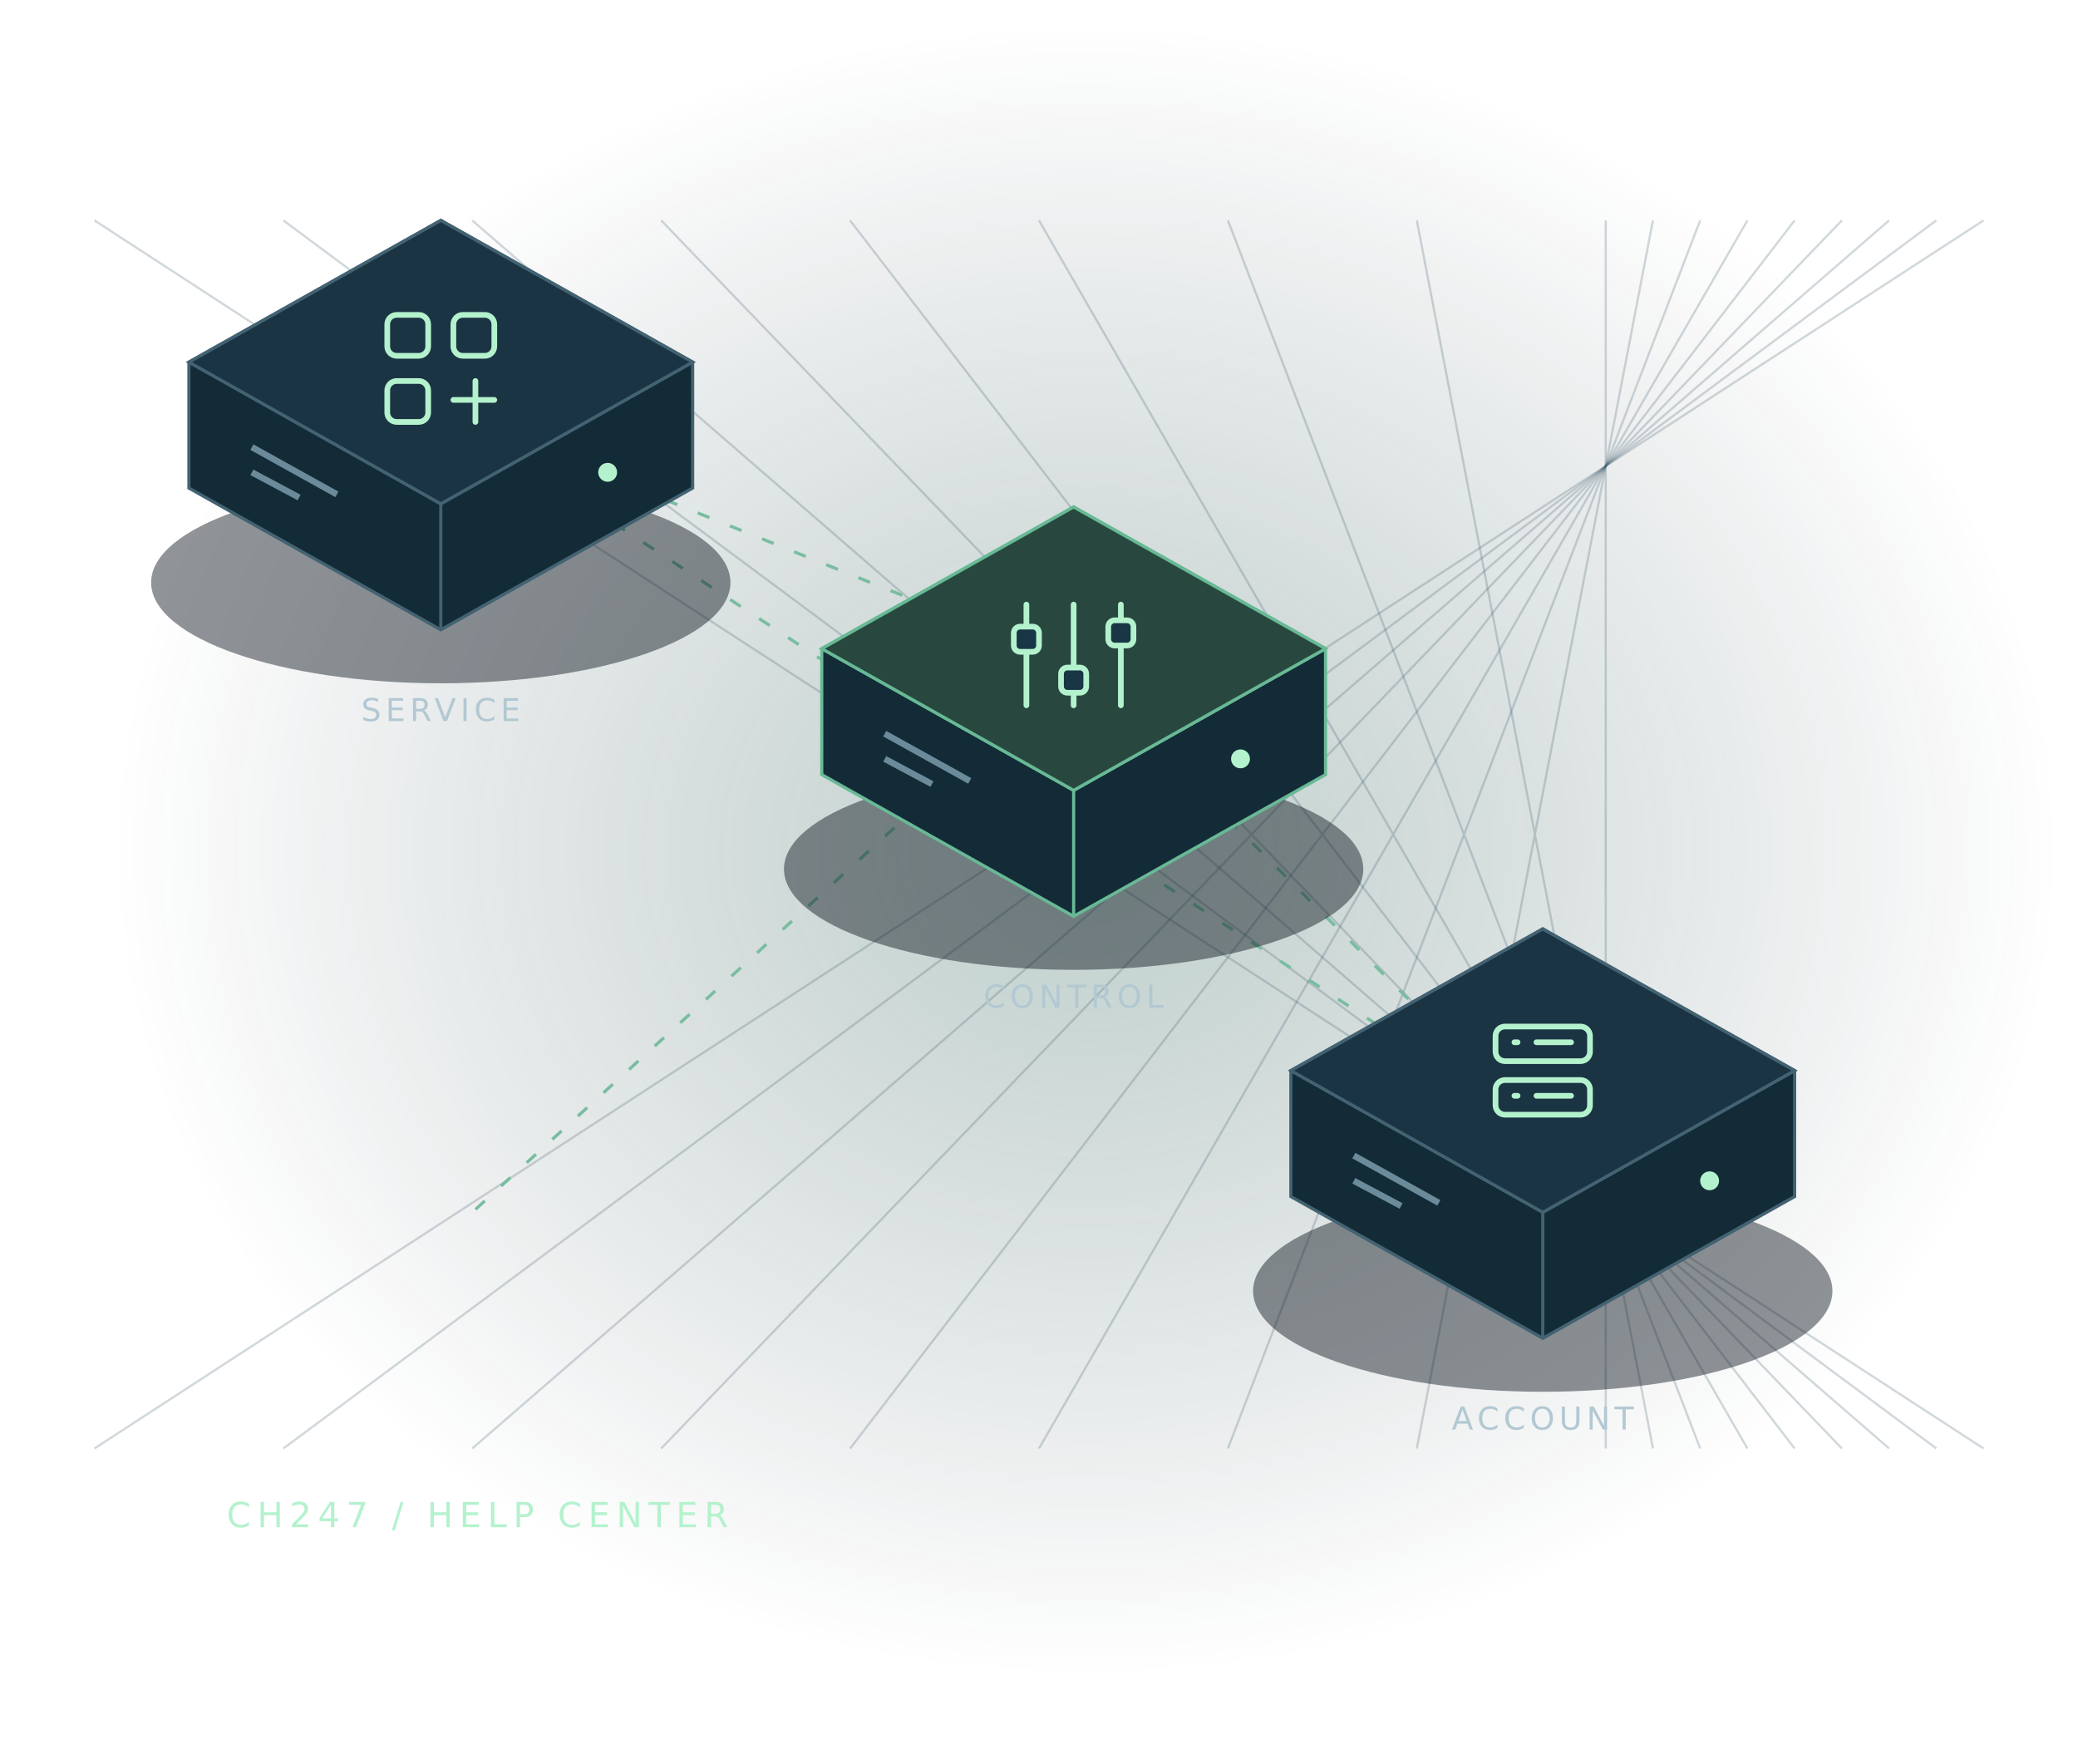
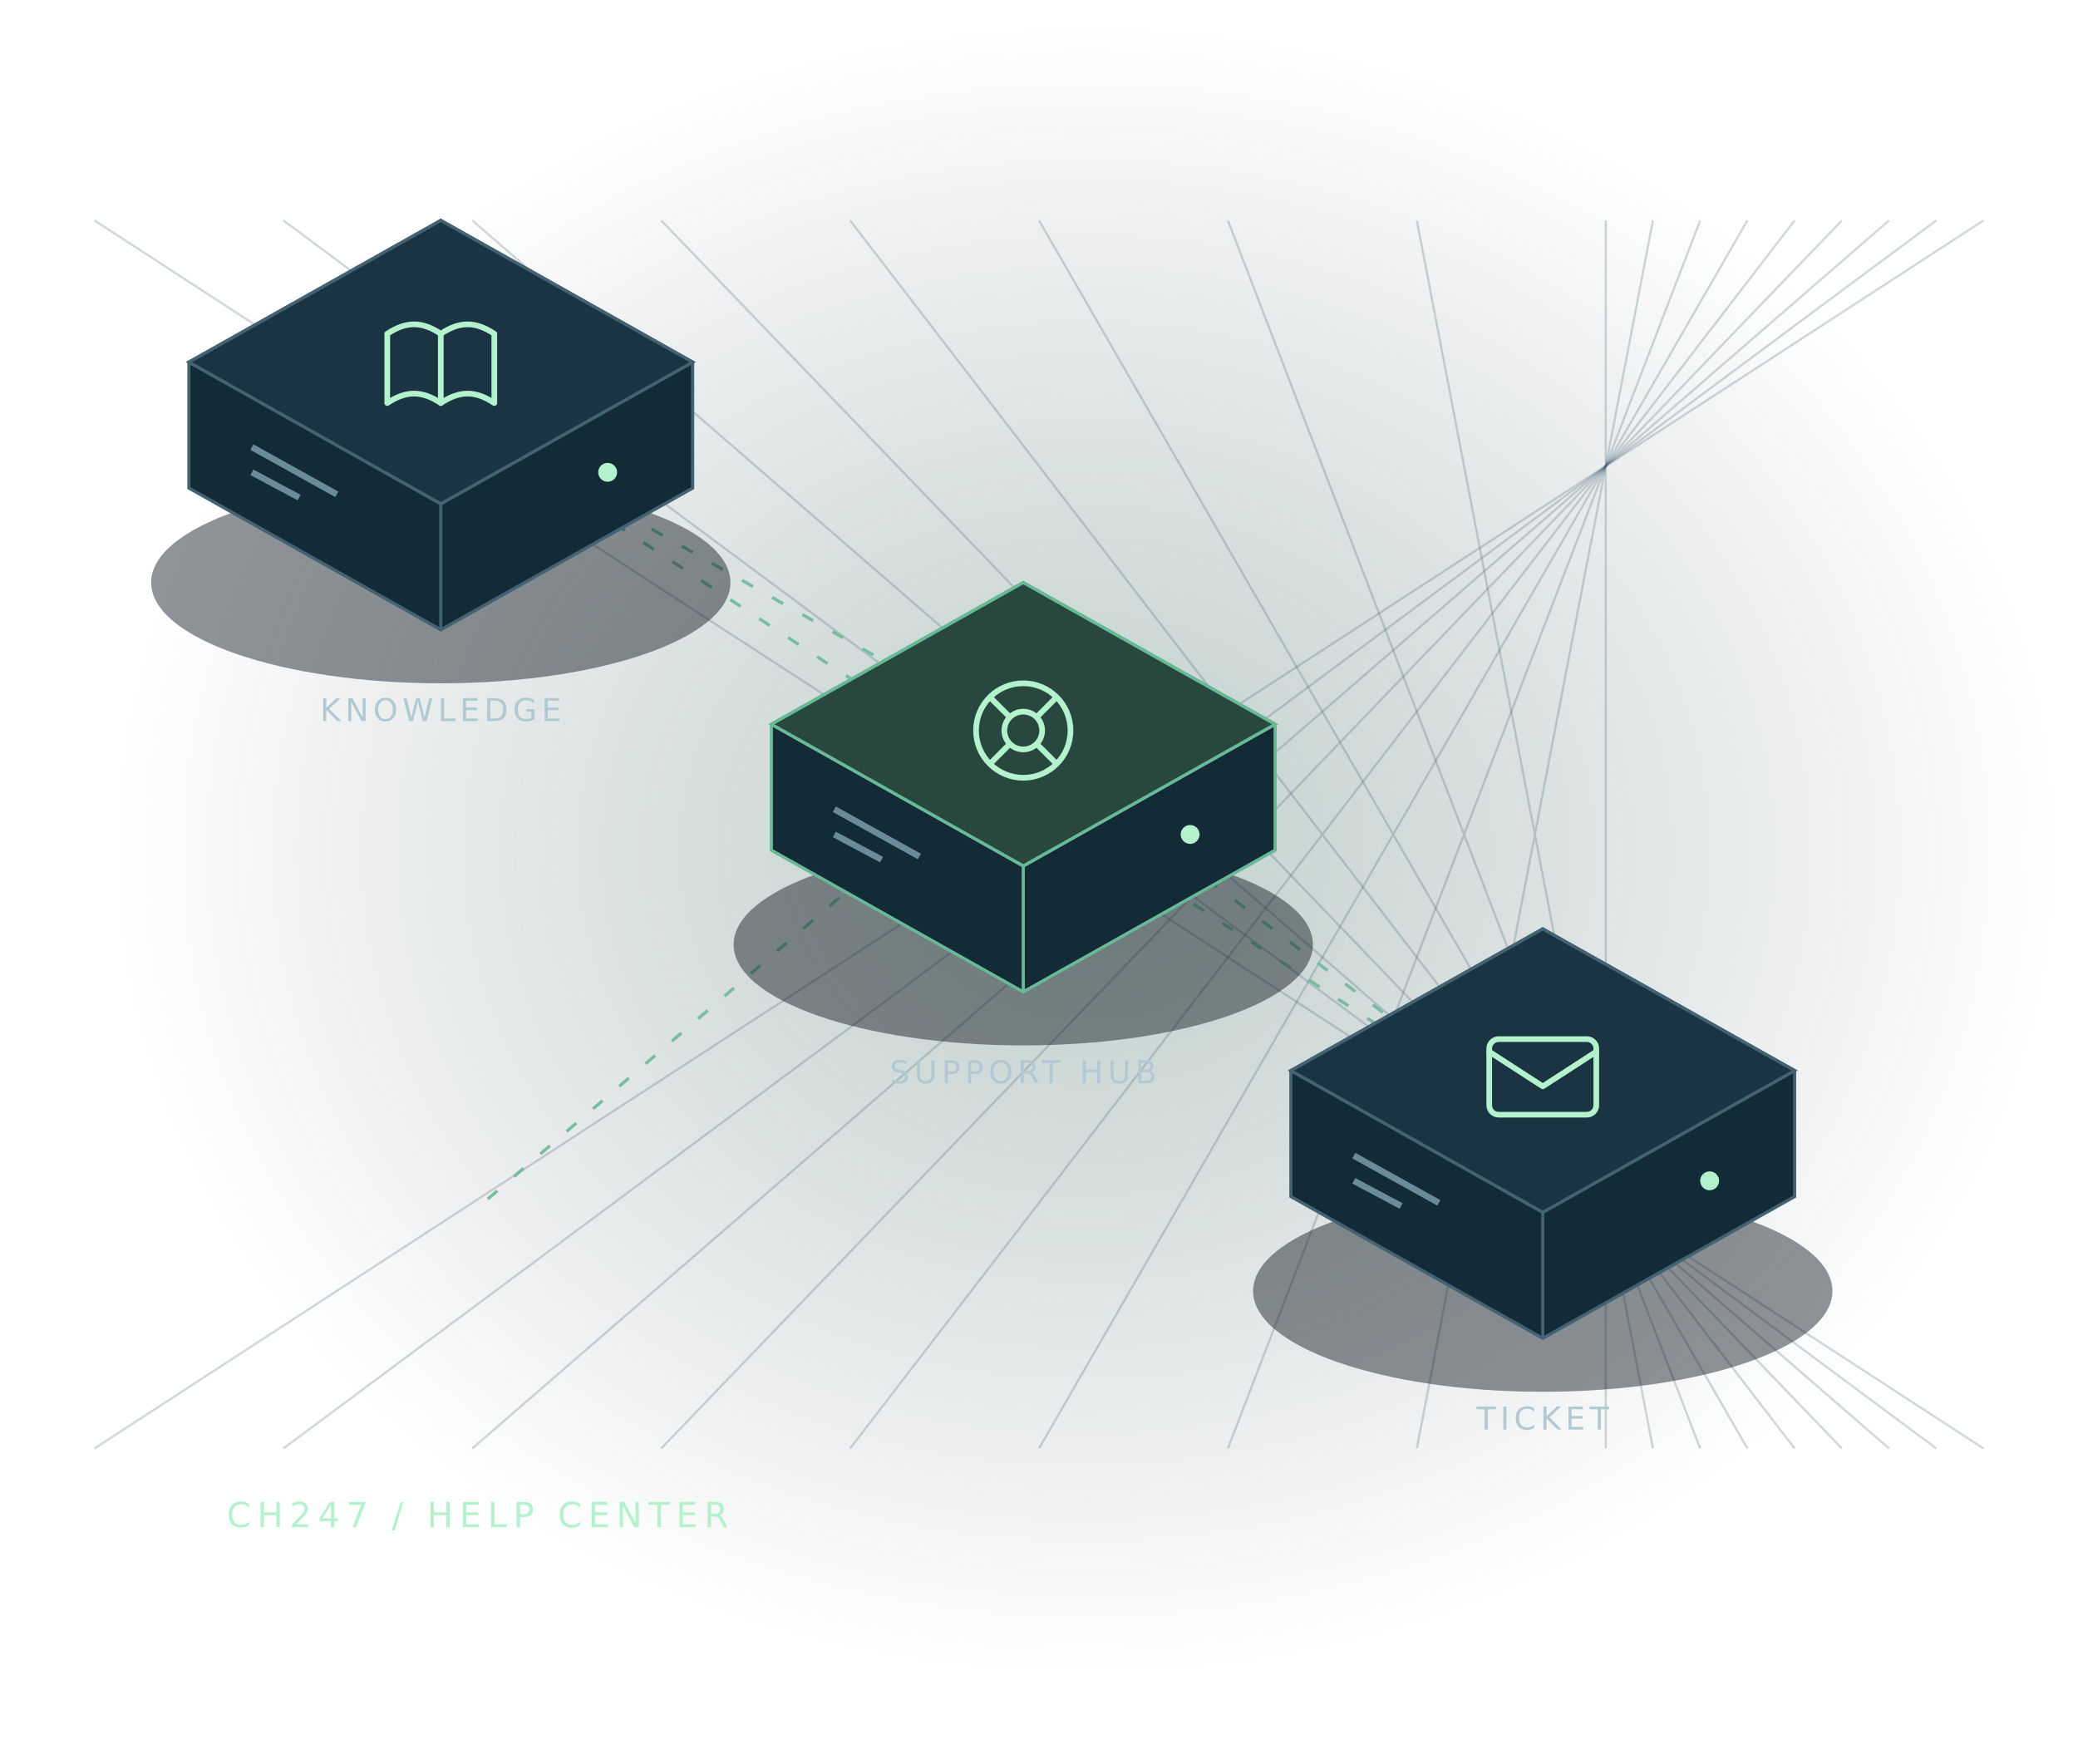
<svg xmlns="http://www.w3.org/2000/svg" viewBox="0 0 660 560" width="660" height="560" role="img">
  <defs>
    <radialGradient id="glow">
      <stop stop-color="#266758" stop-opacity=".3" />
      <stop offset="1" stop-color="#101e2c" stop-opacity="0" />
    </radialGradient>
  </defs>
  <ellipse cx="345" cy="270" rx="310" ry="265" fill="url(#glow)" />
  <path d="M30 70 630 460M30 460 630 70" stroke="#365264" stroke-width=".7" opacity=".23" />
  <path d="M90 70 615 460M90 460 615 70" stroke="#365264" stroke-width=".7" opacity=".23" />
  <path d="M150 70 600 460M150 460 600 70" stroke="#365264" stroke-width=".7" opacity=".23" />
  <path d="M210 70 585 460M210 460 585 70" stroke="#365264" stroke-width=".7" opacity=".23" />
  <path d="M270 70 570 460M270 460 570 70" stroke="#365264" stroke-width=".7" opacity=".23" />
  <path d="M330 70 555 460M330 460 555 70" stroke="#365264" stroke-width=".7" opacity=".23" />
  <path d="M390 70 540 460M390 460 540 70" stroke="#365264" stroke-width=".7" opacity=".23" />
  <path d="M450 70 525 460M450 460 525 70" stroke="#365264" stroke-width=".7" opacity=".23" />
  <path d="M510 70 510 460M510 460 510 70" stroke="#365264" stroke-width=".7" opacity=".23" />
  <g stroke="#79bda1" fill="none" stroke-dasharray="4 7">
-     <path d="M140 130 341 211 490 360M341 211 150 385M140 130 490 360" />
+     <path d="M140 130 325 235 490 360M325 235 150 385M140 130 490 360" />
  </g>
  <g transform="translate(140,120)">
    <ellipse cx="0" cy="65" rx="92" ry="32" fill="#08121a" opacity=".45" />
    <path d="m-80-5 80-45 80 45v40L0 80l-80-45Z" fill="#132b37" stroke="#436272" stroke-width="1" />
    <path d="m-80-5 80 45 80-45M0 40v40" fill="none" stroke="#436272" />
    <path d="m-80-5 80-45 80 45L0 40Z" fill="#1b3444" stroke="#436272" />
    <path d="m-60 22 27 15m-27-7 15 8" stroke="#6b8b9a" stroke-width="2" />
    <g transform="translate(-24,-27)">
      <g fill="none" stroke="#b4f2cd" stroke-width="1.8" stroke-linecap="round" stroke-linejoin="round">
-         <rect x="7" y="7" width="13" height="13" rx="3" />
-         <rect x="28" y="7" width="13" height="13" rx="3" />
-         <rect x="7" y="28" width="13" height="13" rx="3" />
-         <path d="M28 34h13m-6-6v13" />
+         <path d="M7 13c6-4 11-4 17 0 6-4 11-4 17 0v22c-6-4-11-4-17 0-6-4-11-4-17 0Z" />
+         <path d="M24 13v22" />
      </g>
    </g>
    <circle cx="53" cy="30" r="3" fill="#b4f2cd" />
-     <text x="0" y="109" text-anchor="middle" fill="#b2c8d2" font-size="10" font-family="DejaVu Sans,Arial,sans-serif" letter-spacing="1.4">SERVICE</text>
+     <text x="0" y="109" text-anchor="middle" fill="#b2c8d2" font-size="10" font-family="DejaVu Sans,Arial,sans-serif" letter-spacing="1.4">KNOWLEDGE</text>
  </g>
  <g transform="translate(490,345)">
    <ellipse cx="0" cy="65" rx="92" ry="32" fill="#08121a" opacity=".45" />
    <path d="m-80-5 80-45 80 45v40L0 80l-80-45Z" fill="#132b37" stroke="#436272" stroke-width="1" />
    <path d="m-80-5 80 45 80-45M0 40v40" fill="none" stroke="#436272" />
    <path d="m-80-5 80-45 80 45L0 40Z" fill="#1b3444" stroke="#436272" />
    <path d="m-60 22 27 15m-27-7 15 8" stroke="#6b8b9a" stroke-width="2" />
    <g transform="translate(-24,-27)">
      <g fill="none" stroke="#b4f2cd" stroke-width="1.8" stroke-linecap="round" stroke-linejoin="round">
-         <rect x="9" y="8" width="30" height="11" rx="3" />
-         <rect x="9" y="25" width="30" height="11" rx="3" />
-         <path d="M15 13h1m6 0h11M15 30h1m6 0h11" />
+         <rect x="7" y="12" width="34" height="24" rx="3" />
+         <path d="M7 16l17 11 17-11" />
      </g>
    </g>
    <circle cx="53" cy="30" r="3" fill="#b4f2cd" />
-     <text x="0" y="109" text-anchor="middle" fill="#b2c8d2" font-size="10" font-family="DejaVu Sans,Arial,sans-serif" letter-spacing="1.4">ACCOUNT</text>
+     <text x="0" y="109" text-anchor="middle" fill="#b2c8d2" font-size="10" font-family="DejaVu Sans,Arial,sans-serif" letter-spacing="1.4">TICKET</text>
  </g>
-   <g transform="translate(11,-24)">
+   <g transform="translate(-5,0)">
    <g transform="translate(330,235)">
      <ellipse cx="0" cy="65" rx="92" ry="32" fill="#08121a" opacity=".45" />
      <path d="m-80-5 80-45 80 45v40L0 80l-80-45Z" fill="#132b37" stroke="#68b996" stroke-width="1" />
      <path d="m-80-5 80 45 80-45M0 40v40" fill="none" stroke="#68b996" />
      <path d="m-80-5 80-45 80 45L0 40Z" fill="#28483f" stroke="#68b996" />
      <path d="m-60 22 27 15m-27-7 15 8" stroke="#6b8b9a" stroke-width="2" />
      <g transform="translate(-24,-27)">
        <g fill="none" stroke="#b4f2cd" stroke-width="1.8" stroke-linecap="round" stroke-linejoin="round">
-           <path d="M9 8v32M24 8v32M39 8v32" />
-           <rect x="5" y="15" width="8" height="8" rx="2" fill="#183646" />
-           <rect x="20" y="28" width="8" height="8" rx="2" fill="#183646" />
-           <rect x="35" y="13" width="8" height="8" rx="2" fill="#183646" />
+           <circle cx="24" cy="24" r="15" />
+           <circle cx="24" cy="24" r="6" />
+           <path d="M13.5 13.5l6 6M34.5 13.5l-6 6M13.5 34.5l6-6M34.5 34.5l-6-6" />
        </g>
      </g>
      <circle cx="53" cy="30" r="3" fill="#b4f2cd" />
-       <text x="0" y="109" text-anchor="middle" fill="#b2c8d2" font-size="10" font-family="DejaVu Sans,Arial,sans-serif" letter-spacing="1.4">CONTROL</text>
+       <text x="0" y="109" text-anchor="middle" fill="#b2c8d2" font-size="10" font-family="DejaVu Sans,Arial,sans-serif" letter-spacing="1.4">SUPPORT HUB</text>
    </g>
  </g>
  <text x="72" y="485" fill="#b4f2cd" font-size="11" font-family="DejaVu Sans,Arial,sans-serif" letter-spacing="2">CH247 / HELP CENTER</text>
</svg>
